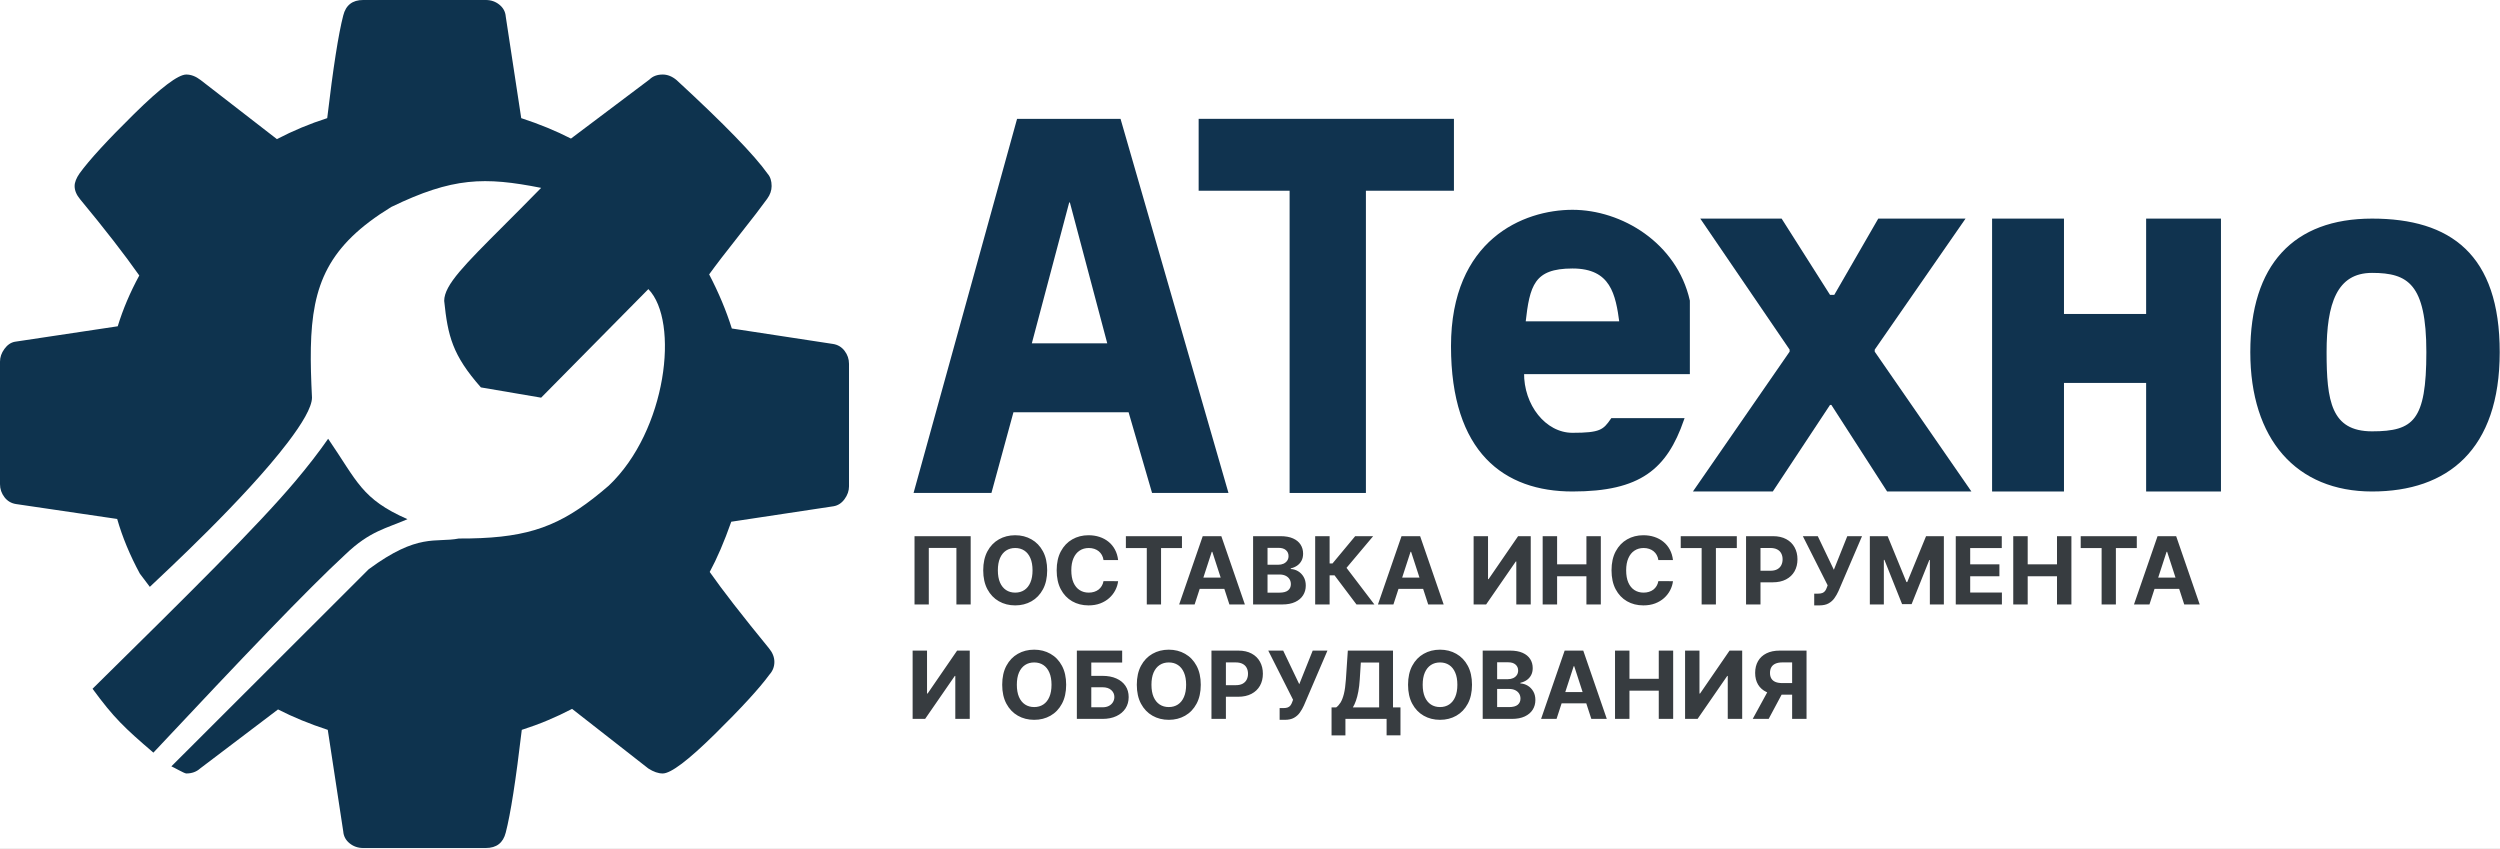
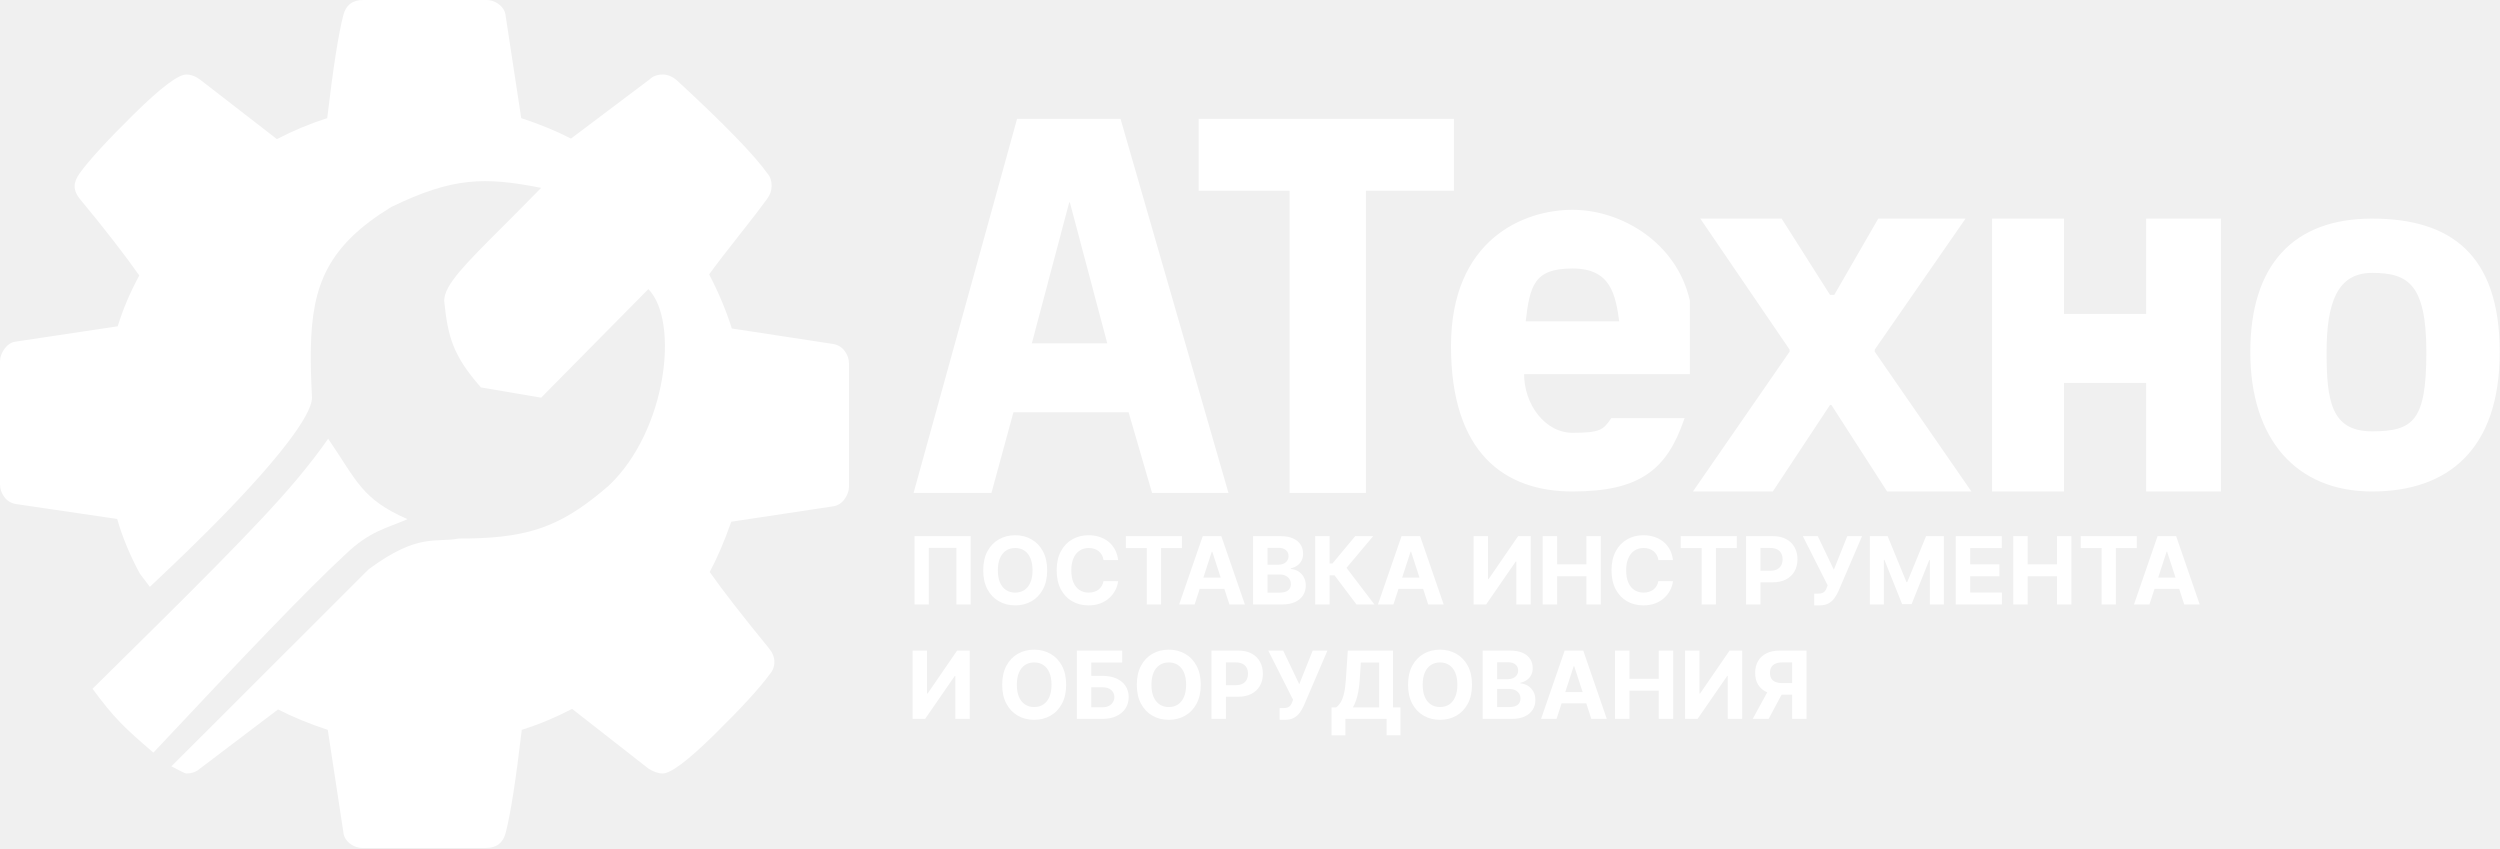
<svg xmlns="http://www.w3.org/2000/svg" width="852" height="289" viewBox="0 0 852 289" fill="none">
-   <g clip-path="url(#clip0_1671_10)">
-     <rect width="852" height="289" fill="white" />
-     <path fill-rule="evenodd" clip-rule="evenodd" d="M312 167.5L347 41H381.5L418 167.5H393L385 140H345L337.5 167.5H312ZM378 117.5H351L364 68.5H365L378 117.5Z" fill="#10334F" />
-     <path d="M440 167.5V64.5H409V41H495V64.5H465V167.5H440Z" fill="#10334F" />
-     <path d="M577.903 167H603.903L623.403 137.5H624.403L643.403 167H670.903L638.403 120V119L668.903 75H640.403L625.403 101H623.403L606.903 75H580.403L610.403 119V120L577.903 167Z" fill="#10334F" />
-     <path d="M679.403 167V75H702.903V107.5H731.903V75H756.403V167H731.903V130H702.903V167H679.403Z" fill="#10334F" />
-     <path fill-rule="evenodd" clip-rule="evenodd" d="M767.403 120C767.403 90.5 781.903 75 808.403 75C834.903 75 851.403 87 851.403 120C851.403 153 833.903 167 808.403 167C782.903 167 767.403 149.5 767.403 120ZM792.403 120C792.403 136.5 793.903 147.5 808.403 147.5C822.903 147.5 827.403 143.5 827.403 120C827.403 96.5 820.903 92.5 808.403 92.5C795.903 92.5 792.403 103.5 792.403 120Z" fill="#10334F" />
-     <path fill-rule="evenodd" clip-rule="evenodd" d="M518.904 127H575.404V102.5C570.992 83.062 552.404 72 535.904 72C519.404 72 495 81.984 495 117.984C495 153.984 512.904 167 535.904 167C558.904 167 567.657 159.472 573.404 143H549.404C546.686 146.948 545.404 148 535.904 148C526.404 148 518.745 138.197 518.904 127ZM552.403 110H519.403C520.84 97.152 522.404 91 535.904 91C549.404 91 551.1 100.268 552.403 110Z" fill="#10334F" />
-     <path fill-rule="evenodd" clip-rule="evenodd" d="M312 167.5L347 41H381.5L418 167.5H393L385 140H345L337.5 167.5H312ZM378 117.5H351L364 68.5H365L378 117.5Z" stroke="#10334F" />
-     <path d="M440 167.5V64.5H409V41H495V64.5H465V167.5H440Z" stroke="#10334F" />
-     <path d="M577.903 167H603.903L623.403 137.5H624.403L643.403 167H670.903L638.403 120V119L668.903 75H640.403L625.403 101H623.403L606.903 75H580.403L610.403 119V120L577.903 167Z" stroke="#10334F" />
-     <path d="M679.403 167V75H702.903V107.5H731.903V75H756.403V167H731.903V130H702.903V167H679.403Z" stroke="#10334F" />
-     <path fill-rule="evenodd" clip-rule="evenodd" d="M767.403 120C767.403 90.5 781.903 75 808.403 75C834.903 75 851.403 87 851.403 120C851.403 153 833.903 167 808.403 167C782.903 167 767.403 149.5 767.403 120ZM792.403 120C792.403 136.5 793.903 147.5 808.403 147.5C822.903 147.5 827.403 143.5 827.403 120C827.403 96.5 820.903 92.5 808.403 92.5C795.903 92.5 792.403 103.5 792.403 120Z" stroke="#10334F" />
-     <path fill-rule="evenodd" clip-rule="evenodd" d="M518.904 127H575.404V102.5C570.992 83.062 552.404 72 535.904 72C519.404 72 495 81.984 495 117.984C495 153.984 512.904 167 535.904 167C558.904 167 567.657 159.472 573.404 143H549.404C546.686 146.948 545.404 148 535.904 148C526.404 148 518.745 138.197 518.904 127ZM552.403 110H519.403C520.84 97.152 522.404 91 535.904 91C549.404 91 551.1 100.268 552.403 110Z" stroke="#10334F" />
-     <path d="M330.807 182.727V206H325.943V186.727H316.534V206H311.67V182.727H330.807ZM356.878 194.364C356.878 196.902 356.397 199.061 355.435 200.841C354.48 202.621 353.177 203.981 351.526 204.92C349.882 205.852 348.033 206.318 345.98 206.318C343.912 206.318 342.056 205.848 340.412 204.909C338.768 203.97 337.469 202.61 336.514 200.83C335.56 199.049 335.082 196.894 335.082 194.364C335.082 191.826 335.56 189.667 336.514 187.886C337.469 186.106 338.768 184.75 340.412 183.818C342.056 182.879 343.912 182.409 345.98 182.409C348.033 182.409 349.882 182.879 351.526 183.818C353.177 184.75 354.48 186.106 355.435 187.886C356.397 189.667 356.878 191.826 356.878 194.364ZM351.889 194.364C351.889 192.72 351.643 191.333 351.151 190.205C350.666 189.076 349.98 188.22 349.094 187.636C348.207 187.053 347.17 186.761 345.98 186.761C344.791 186.761 343.753 187.053 342.866 187.636C341.98 188.22 341.291 189.076 340.798 190.205C340.313 191.333 340.071 192.72 340.071 194.364C340.071 196.008 340.313 197.394 340.798 198.523C341.291 199.652 341.98 200.508 342.866 201.091C343.753 201.674 344.791 201.966 345.98 201.966C347.17 201.966 348.207 201.674 349.094 201.091C349.98 200.508 350.666 199.652 351.151 198.523C351.643 197.394 351.889 196.008 351.889 194.364ZM381.057 190.875H376.08C375.989 190.231 375.803 189.659 375.523 189.159C375.242 188.652 374.883 188.22 374.443 187.864C374.004 187.508 373.496 187.235 372.92 187.045C372.352 186.856 371.735 186.761 371.068 186.761C369.864 186.761 368.814 187.061 367.92 187.659C367.027 188.25 366.333 189.114 365.841 190.25C365.348 191.379 365.102 192.75 365.102 194.364C365.102 196.023 365.348 197.417 365.841 198.545C366.341 199.674 367.038 200.527 367.932 201.102C368.826 201.678 369.86 201.966 371.034 201.966C371.693 201.966 372.303 201.879 372.864 201.705C373.432 201.53 373.936 201.277 374.375 200.943C374.814 200.602 375.178 200.189 375.466 199.705C375.761 199.22 375.966 198.667 376.08 198.045L381.057 198.068C380.928 199.136 380.606 200.167 380.091 201.159C379.583 202.144 378.898 203.027 378.034 203.807C377.178 204.58 376.155 205.193 374.966 205.648C373.784 206.095 372.447 206.318 370.955 206.318C368.879 206.318 367.023 205.848 365.386 204.909C363.758 203.97 362.47 202.61 361.523 200.83C360.583 199.049 360.114 196.894 360.114 194.364C360.114 191.826 360.591 189.667 361.545 187.886C362.5 186.106 363.795 184.75 365.432 183.818C367.068 182.879 368.909 182.409 370.955 182.409C372.303 182.409 373.553 182.598 374.705 182.977C375.864 183.356 376.89 183.909 377.784 184.636C378.678 185.356 379.405 186.239 379.966 187.284C380.534 188.33 380.898 189.527 381.057 190.875ZM383.699 186.784V182.727H402.812V186.784H395.688V206H390.824V186.784H383.699ZM407.128 206H401.855L409.889 182.727H416.23L424.253 206H418.98L413.151 188.045H412.969L407.128 206ZM406.798 196.852H419.253V200.693H406.798V196.852ZM427.054 206V182.727H436.372C438.084 182.727 439.512 182.981 440.656 183.489C441.8 183.996 442.66 184.701 443.236 185.602C443.812 186.496 444.099 187.527 444.099 188.693C444.099 189.602 443.918 190.402 443.554 191.091C443.19 191.773 442.69 192.333 442.054 192.773C441.425 193.205 440.705 193.511 439.895 193.693V193.92C440.781 193.958 441.611 194.208 442.384 194.67C443.164 195.133 443.796 195.78 444.281 196.614C444.766 197.439 445.009 198.424 445.009 199.568C445.009 200.803 444.702 201.905 444.088 202.875C443.482 203.837 442.584 204.598 441.395 205.159C440.205 205.72 438.74 206 436.997 206H427.054ZM431.974 201.977H435.986C437.357 201.977 438.357 201.716 438.986 201.193C439.615 200.663 439.929 199.958 439.929 199.08C439.929 198.436 439.774 197.867 439.463 197.375C439.152 196.883 438.709 196.496 438.134 196.216C437.565 195.936 436.887 195.795 436.099 195.795H431.974V201.977ZM431.974 192.466H435.622C436.296 192.466 436.895 192.348 437.418 192.114C437.948 191.871 438.365 191.53 438.668 191.091C438.978 190.652 439.134 190.125 439.134 189.511C439.134 188.67 438.834 187.992 438.236 187.477C437.645 186.962 436.804 186.705 435.713 186.705H431.974V192.466ZM462.29 206L454.812 196.08H453.131V206H448.21V182.727H453.131V192.023H454.119L461.847 182.727H467.972L458.892 193.523L468.392 206H462.29ZM474.878 206H469.605L477.639 182.727H483.98L492.003 206H486.73L480.901 188.045H480.719L474.878 206ZM474.548 196.852H487.003V200.693H474.548V196.852ZM502.21 182.727H507.119V197.364H507.312L517.369 182.727H521.676V206H516.756V191.352H516.585L506.472 206H502.21V182.727ZM525.741 206V182.727H530.662V192.33H540.651V182.727H545.56V206H540.651V196.386H530.662V206H525.741ZM570.151 190.875H565.173C565.082 190.231 564.897 189.659 564.616 189.159C564.336 188.652 563.976 188.22 563.537 187.864C563.098 187.508 562.59 187.235 562.014 187.045C561.446 186.856 560.829 186.761 560.162 186.761C558.957 186.761 557.908 187.061 557.014 187.659C556.12 188.25 555.427 189.114 554.935 190.25C554.442 191.379 554.196 192.75 554.196 194.364C554.196 196.023 554.442 197.417 554.935 198.545C555.435 199.674 556.132 200.527 557.026 201.102C557.92 201.678 558.954 201.966 560.128 201.966C560.787 201.966 561.397 201.879 561.957 201.705C562.526 201.53 563.029 201.277 563.469 200.943C563.908 200.602 564.272 200.189 564.56 199.705C564.855 199.22 565.06 198.667 565.173 198.045L570.151 198.068C570.022 199.136 569.7 200.167 569.185 201.159C568.677 202.144 567.991 203.027 567.128 203.807C566.272 204.58 565.249 205.193 564.06 205.648C562.878 206.095 561.541 206.318 560.048 206.318C557.973 206.318 556.116 205.848 554.48 204.909C552.851 203.97 551.563 202.61 550.616 200.83C549.677 199.049 549.207 196.894 549.207 194.364C549.207 191.826 549.685 189.667 550.639 187.886C551.594 186.106 552.889 184.75 554.526 183.818C556.162 182.879 558.003 182.409 560.048 182.409C561.397 182.409 562.647 182.598 563.798 182.977C564.957 183.356 565.984 183.909 566.878 184.636C567.772 185.356 568.499 186.239 569.06 187.284C569.628 188.33 569.991 189.527 570.151 190.875ZM572.793 186.784V182.727H591.906V186.784H584.781V206H579.918V186.784H572.793ZM595.054 206V182.727H604.236C606.001 182.727 607.505 183.064 608.747 183.739C609.99 184.405 610.937 185.333 611.588 186.523C612.247 187.705 612.577 189.068 612.577 190.614C612.577 192.159 612.243 193.523 611.577 194.705C610.91 195.886 609.944 196.807 608.679 197.466C607.421 198.125 605.899 198.455 604.111 198.455H598.259V194.511H603.315C604.262 194.511 605.043 194.348 605.656 194.023C606.277 193.689 606.74 193.231 607.043 192.648C607.353 192.057 607.509 191.379 607.509 190.614C607.509 189.841 607.353 189.167 607.043 188.591C606.74 188.008 606.277 187.557 605.656 187.239C605.035 186.913 604.247 186.75 603.293 186.75H599.974V206H595.054ZM618.284 206.318V202.318H619.545C620.174 202.318 620.682 202.242 621.068 202.091C621.455 201.932 621.761 201.701 621.989 201.398C622.223 201.087 622.42 200.701 622.58 200.239L622.864 199.477L614.409 182.727H619.5L624.977 194.182L629.557 182.727H634.58L626.557 201.432C626.17 202.295 625.712 203.098 625.182 203.841C624.659 204.583 623.989 205.182 623.17 205.636C622.352 206.091 621.307 206.318 620.034 206.318H618.284ZM637.241 182.727H643.31L649.719 198.364H649.991L656.401 182.727H662.469V206H657.696V190.852H657.503L651.48 205.886H648.23L642.207 190.795H642.014V206H637.241V182.727ZM666.523 206V182.727H682.205V186.784H671.443V192.33H681.398V196.386H671.443V201.943H682.25V206H666.523ZM686.116 206V182.727H691.037V192.33H701.026V182.727H705.935V206H701.026V196.386H691.037V206H686.116ZM709.105 186.784V182.727H728.219V186.784H721.094V206H716.23V186.784H709.105ZM732.534 206H727.261L735.295 182.727H741.636L749.659 206H744.386L738.557 188.045H738.375L732.534 206ZM732.205 196.852H744.659V200.693H732.205V196.852ZM311.023 221.727H315.932V236.364H316.125L326.182 221.727H330.489V245H325.568V230.352H325.398L315.284 245H311.023V221.727ZM363.347 233.364C363.347 235.902 362.866 238.061 361.903 239.841C360.949 241.621 359.646 242.981 357.994 243.92C356.35 244.852 354.502 245.318 352.449 245.318C350.381 245.318 348.525 244.848 346.881 243.909C345.237 242.97 343.938 241.61 342.983 239.83C342.028 238.049 341.551 235.894 341.551 233.364C341.551 230.826 342.028 228.667 342.983 226.886C343.938 225.106 345.237 223.75 346.881 222.818C348.525 221.879 350.381 221.409 352.449 221.409C354.502 221.409 356.35 221.879 357.994 222.818C359.646 223.75 360.949 225.106 361.903 226.886C362.866 228.667 363.347 230.826 363.347 233.364ZM358.358 233.364C358.358 231.72 358.112 230.333 357.619 229.205C357.134 228.076 356.449 227.22 355.562 226.636C354.676 226.053 353.638 225.761 352.449 225.761C351.259 225.761 350.222 226.053 349.335 226.636C348.449 227.22 347.759 228.076 347.267 229.205C346.782 230.333 346.54 231.72 346.54 233.364C346.54 235.008 346.782 236.394 347.267 237.523C347.759 238.652 348.449 239.508 349.335 240.091C350.222 240.674 351.259 240.966 352.449 240.966C353.638 240.966 354.676 240.674 355.562 240.091C356.449 239.508 357.134 238.652 357.619 237.523C358.112 236.394 358.358 235.008 358.358 233.364ZM366.991 245V221.727H382.435V225.784H371.912V230.33H375.696C377.537 230.33 379.124 230.629 380.457 231.227C381.798 231.818 382.832 232.655 383.56 233.739C384.287 234.822 384.651 236.098 384.651 237.568C384.651 239.03 384.287 240.322 383.56 241.443C382.832 242.557 381.798 243.428 380.457 244.057C379.124 244.686 377.537 245 375.696 245H366.991ZM371.912 241.045H375.696C376.575 241.045 377.317 240.886 377.923 240.568C378.529 240.242 378.988 239.814 379.298 239.284C379.616 238.746 379.776 238.159 379.776 237.523C379.776 236.598 379.423 235.818 378.719 235.182C378.022 234.538 377.014 234.216 375.696 234.216H371.912V241.045ZM409.222 233.364C409.222 235.902 408.741 238.061 407.778 239.841C406.824 241.621 405.521 242.981 403.869 243.92C402.225 244.852 400.377 245.318 398.324 245.318C396.256 245.318 394.4 244.848 392.756 243.909C391.112 242.97 389.813 241.61 388.858 239.83C387.903 238.049 387.426 235.894 387.426 233.364C387.426 230.826 387.903 228.667 388.858 226.886C389.813 225.106 391.112 223.75 392.756 222.818C394.4 221.879 396.256 221.409 398.324 221.409C400.377 221.409 402.225 221.879 403.869 222.818C405.521 223.75 406.824 225.106 407.778 226.886C408.741 228.667 409.222 230.826 409.222 233.364ZM404.233 233.364C404.233 231.72 403.987 230.333 403.494 229.205C403.009 228.076 402.324 227.22 401.438 226.636C400.551 226.053 399.513 225.761 398.324 225.761C397.134 225.761 396.097 226.053 395.21 226.636C394.324 227.22 393.634 228.076 393.142 229.205C392.657 230.333 392.415 231.72 392.415 233.364C392.415 235.008 392.657 236.394 393.142 237.523C393.634 238.652 394.324 239.508 395.21 240.091C396.097 240.674 397.134 240.966 398.324 240.966C399.513 240.966 400.551 240.674 401.438 240.091C402.324 239.508 403.009 238.652 403.494 237.523C403.987 236.394 404.233 235.008 404.233 233.364ZM412.866 245V221.727H422.048C423.813 221.727 425.317 222.064 426.56 222.739C427.802 223.405 428.749 224.333 429.401 225.523C430.06 226.705 430.389 228.068 430.389 229.614C430.389 231.159 430.056 232.523 429.389 233.705C428.723 234.886 427.757 235.807 426.491 236.466C425.234 237.125 423.711 237.455 421.923 237.455H416.071V233.511H421.128C422.075 233.511 422.855 233.348 423.469 233.023C424.09 232.689 424.552 232.231 424.855 231.648C425.166 231.057 425.321 230.379 425.321 229.614C425.321 228.841 425.166 228.167 424.855 227.591C424.552 227.008 424.09 226.557 423.469 226.239C422.848 225.913 422.06 225.75 421.105 225.75H417.787V245H412.866ZM436.097 245.318V241.318H437.358C437.987 241.318 438.494 241.242 438.881 241.091C439.267 240.932 439.574 240.701 439.801 240.398C440.036 240.087 440.233 239.701 440.392 239.239L440.676 238.477L432.222 221.727H437.312L442.79 233.182L447.369 221.727H452.392L444.369 240.432C443.983 241.295 443.525 242.098 442.994 242.841C442.472 243.583 441.801 244.182 440.983 244.636C440.165 245.091 439.119 245.318 437.847 245.318H436.097ZM453.793 250.614V241.08H455.372C455.91 240.693 456.402 240.148 456.849 239.443C457.296 238.731 457.679 237.75 457.997 236.5C458.315 235.242 458.543 233.598 458.679 231.568L459.338 221.727H474.736V241.08H477.281V250.591H472.554V245H458.52V250.614H453.793ZM461.054 241.08H470.009V225.784H463.77L463.406 231.568C463.308 233.106 463.145 234.47 462.918 235.659C462.698 236.848 462.429 237.89 462.111 238.784C461.8 239.67 461.448 240.436 461.054 241.08ZM501.659 233.364C501.659 235.902 501.178 238.061 500.216 239.841C499.261 241.621 497.958 242.981 496.307 243.92C494.663 244.852 492.814 245.318 490.761 245.318C488.693 245.318 486.837 244.848 485.193 243.909C483.549 242.97 482.25 241.61 481.295 239.83C480.341 238.049 479.864 235.894 479.864 233.364C479.864 230.826 480.341 228.667 481.295 226.886C482.25 225.106 483.549 223.75 485.193 222.818C486.837 221.879 488.693 221.409 490.761 221.409C492.814 221.409 494.663 221.879 496.307 222.818C497.958 223.75 499.261 225.106 500.216 226.886C501.178 228.667 501.659 230.826 501.659 233.364ZM496.67 233.364C496.67 231.72 496.424 230.333 495.932 229.205C495.447 228.076 494.761 227.22 493.875 226.636C492.989 226.053 491.951 225.761 490.761 225.761C489.572 225.761 488.534 226.053 487.648 226.636C486.761 227.22 486.072 228.076 485.58 229.205C485.095 230.333 484.852 231.72 484.852 233.364C484.852 235.008 485.095 236.394 485.58 237.523C486.072 238.652 486.761 239.508 487.648 240.091C488.534 240.674 489.572 240.966 490.761 240.966C491.951 240.966 492.989 240.674 493.875 240.091C494.761 239.508 495.447 238.652 495.932 237.523C496.424 236.394 496.67 235.008 496.67 233.364ZM505.304 245V221.727H514.622C516.334 221.727 517.762 221.981 518.906 222.489C520.05 222.996 520.91 223.701 521.486 224.602C522.062 225.496 522.349 226.527 522.349 227.693C522.349 228.602 522.168 229.402 521.804 230.091C521.44 230.773 520.94 231.333 520.304 231.773C519.675 232.205 518.955 232.511 518.145 232.693V232.92C519.031 232.958 519.861 233.208 520.634 233.67C521.414 234.133 522.046 234.78 522.531 235.614C523.016 236.439 523.259 237.424 523.259 238.568C523.259 239.803 522.952 240.905 522.338 241.875C521.732 242.837 520.834 243.598 519.645 244.159C518.455 244.72 516.99 245 515.247 245H505.304ZM510.224 240.977H514.236C515.607 240.977 516.607 240.716 517.236 240.193C517.865 239.663 518.179 238.958 518.179 238.08C518.179 237.436 518.024 236.867 517.713 236.375C517.402 235.883 516.959 235.496 516.384 235.216C515.815 234.936 515.137 234.795 514.349 234.795H510.224V240.977ZM510.224 231.466H513.872C514.546 231.466 515.145 231.348 515.668 231.114C516.198 230.871 516.615 230.53 516.918 230.091C517.228 229.652 517.384 229.125 517.384 228.511C517.384 227.67 517.084 226.992 516.486 226.477C515.895 225.962 515.054 225.705 513.963 225.705H510.224V231.466ZM530.472 245H525.199L533.233 221.727H539.574L547.597 245H542.324L536.494 227.045H536.312L530.472 245ZM530.142 235.852H542.597V239.693H530.142V235.852ZM550.398 245V221.727H555.318V231.33H565.307V221.727H570.216V245H565.307V235.386H555.318V245H550.398ZM574.273 221.727H579.182V236.364H579.375L589.432 221.727H593.739V245H588.818V230.352H588.648L578.534 245H574.273V221.727ZM615.668 245H610.759V225.75H607.44C606.493 225.75 605.705 225.89 605.077 226.17C604.455 226.443 603.99 226.845 603.679 227.375C603.368 227.905 603.213 228.557 603.213 229.33C603.213 230.095 603.368 230.735 603.679 231.25C603.99 231.765 604.455 232.152 605.077 232.409C605.698 232.667 606.478 232.795 607.418 232.795H612.759V236.75H606.622C604.842 236.75 603.319 236.455 602.054 235.864C600.789 235.273 599.823 234.424 599.156 233.318C598.49 232.205 598.156 230.875 598.156 229.33C598.156 227.792 598.482 226.455 599.134 225.318C599.793 224.174 600.743 223.292 601.986 222.67C603.236 222.042 604.74 221.727 606.497 221.727H615.668V245ZM603.111 234.409H608.418L602.759 245H597.327L603.111 234.409Z" fill="#373C40" />
-     <path d="M138.864 176.939C123.19 170.029 121.836 164.129 111.832 149.527C108.67 154.078 105.026 158.795 100.645 163.994C87.679 179.381 64.047 202.693 31.537 234.73C38.799 244.629 42.324 247.971 52.274 256.5C82.815 223.942 104.493 201.136 117.751 188.902C126.057 180.931 131.72 180.075 138.864 176.939Z" fill="#0E334E" />
-     <path d="M289.34 123.992V165.761C289.34 167.266 288.837 168.709 287.833 170.089C286.828 171.468 285.572 172.284 284.065 172.535L249.216 177.803C246.83 184.576 244.381 190.283 241.87 194.924C246.265 201.196 252.984 209.851 262.026 220.889C263.281 222.395 263.909 223.962 263.909 225.593C263.909 227.224 263.344 228.666 262.214 229.921C258.823 234.562 252.607 241.335 243.565 250.241C234.523 259.147 228.621 263.6 225.858 263.6C224.351 263.6 222.719 263.035 220.96 261.906L194.965 241.586C189.44 244.471 183.726 246.854 177.823 248.736C175.814 265.795 173.993 277.46 172.36 283.732C171.481 287.244 169.221 289 165.579 289H123.76C122.002 289 120.464 288.467 119.145 287.401C117.827 286.335 117.105 284.986 116.979 283.355L111.705 248.736C105.551 246.729 99.9 244.408 94.751 241.774L68.191 261.906C66.935 263.035 65.365 263.6 63.481 263.6C62.803 263.6 59.025 261.377 58.403 261.172L125.647 194C142.617 181.479 148.347 185.076 156.385 183.527C177.789 183.591 188.797 180.254 202.206 169.836C203.905 168.516 205.642 167.082 207.445 165.527C227.245 146.822 231.62 109.469 220.961 98.527L199.963 119.787L184.418 135.527L163.894 132.027C154.169 121.014 152.618 114.468 151.379 102.527C151.396 99.788 153.15 96.699 156.65 92.544C160.02 88.543 165.009 83.553 171.624 76.936C175.368 73.192 179.631 68.928 184.418 64.027C165.122 60.21 154.313 60.388 133.358 70.527C111.748 83.755 106.373 97.014 105.94 118.516C105.836 123.674 106.017 129.307 106.326 135.527C106.294 138.774 103.027 144.287 98.057 150.813C83.431 170.02 56.124 195.177 51.06 200L47.658 195.489C44.267 189.217 41.693 183.008 39.935 176.862L5.463 171.782C3.83 171.531 2.512 170.747 1.507 169.43C0.502 168.113 0 166.639 0 165.008V123.239C0 121.734 0.502 120.291 1.507 118.911C2.512 117.532 3.705 116.716 5.086 116.465L40.123 111.197C41.881 105.427 44.33 99.657 47.47 93.887C42.447 86.738 35.728 78.083 27.314 67.922C26.058 66.417 25.43 64.912 25.43 63.407C25.43 62.153 25.995 60.71 27.126 59.079C30.391 54.564 36.576 47.822 45.68 38.853C54.785 29.885 60.719 25.4 63.481 25.4C65.114 25.4 66.746 26.028 68.379 27.282L94.374 47.414C99.9 44.529 105.614 42.146 111.516 40.264C113.526 23.205 115.347 11.54 116.979 5.268C117.858 1.756 120.119 0 123.76 0H165.579C167.337 0 168.876 0.533 170.194 1.599C171.513 2.665 172.235 4.014 172.36 5.645L177.635 40.264C183.788 42.271 189.44 44.592 194.588 47.226L221.337 27.094C222.467 25.965 223.974 25.4 225.858 25.4C227.491 25.4 229.06 26.028 230.567 27.282C246.767 42.209 257.128 52.87 261.649 59.268C262.528 60.271 262.968 61.651 262.968 63.407C262.968 64.912 262.465 66.355 261.461 67.734C259.577 70.368 256.374 74.539 251.854 80.246C247.333 85.954 243.942 90.375 241.681 93.511C244.947 99.783 247.521 105.929 249.405 111.95L283.877 117.218C285.509 117.469 286.828 118.253 287.833 119.57C288.837 120.887 289.34 122.361 289.34 123.992Z" fill="#0E334E" />
+   <g clip-path="url(#clip0_1688_2)">
+     <mask id="mask0_1688_2" style="mask-type:luminance" maskUnits="userSpaceOnUse" x="0" y="0" width="852" height="289">
+       <path d="M852 0H0V289H852V0Z" fill="white" />
+     </mask>
+     <g mask="url(#mask0_1688_2)">
+       <path fill-rule="evenodd" clip-rule="evenodd" d="M312 167.5L347 41H381.5L418 167.5H393L385 140H345L337.5 167.5H312ZM378 117.5H351L364 68.5H365L378 117.5Z" fill="white" />
+       <path d="M440 167.5V64.5H409V41H495V64.5H465V167.5H440Z" fill="white" />
+       <path d="M577.903 167H603.903L623.403 137.5H624.403L643.403 167H670.903L638.403 120V119L668.903 75H640.403L625.403 101H623.403L606.903 75H580.403L610.403 119V120L577.903 167Z" fill="white" />
+       <path d="M679.403 167V75H702.903V107.5H731.903V75H756.403V167H731.903V130H702.903V167H679.403Z" fill="white" />
+       <path fill-rule="evenodd" clip-rule="evenodd" d="M767.403 120C767.403 90.5 781.903 75 808.403 75C834.903 75 851.403 87 851.403 120C851.403 153 833.903 167 808.403 167C782.903 167 767.403 149.5 767.403 120ZM792.403 120C792.403 136.5 793.903 147.5 808.403 147.5C822.903 147.5 827.403 143.5 827.403 120C827.403 96.5 820.903 92.5 808.403 92.5C795.903 92.5 792.403 103.5 792.403 120Z" fill="white" />
+       <path fill-rule="evenodd" clip-rule="evenodd" d="M518.904 127H575.404V102.5C570.992 83.062 552.404 72 535.904 72C519.404 72 495 81.984 495 117.984C495 153.984 512.904 167 535.904 167C558.904 167 567.657 159.472 573.404 143H549.404C546.686 146.948 545.404 148 535.904 148C526.404 148 518.745 138.197 518.904 127ZM552.403 110H519.403C520.84 97.152 522.404 91 535.904 91C549.404 91 551.1 100.268 552.403 110Z" fill="white" />
+       <path fill-rule="evenodd" clip-rule="evenodd" d="M312 167.5L347 41H381.5L418 167.5H393L385 140H345L337.5 167.5H312ZM378 117.5H351L364 68.5H365L378 117.5Z" stroke="white" />
+       <path d="M440 167.5V64.5H409V41H495V64.5H465V167.5H440Z" stroke="white" />
+       <path d="M577.903 167H603.903L623.403 137.5H624.403L643.403 167H670.903L638.403 120V119L668.903 75H640.403L625.403 101H623.403L606.903 75H580.403L610.403 119V120L577.903 167Z" stroke="white" />
+       <path d="M679.403 167V75H702.903V107.5H731.903V75H756.403V167H731.903V130H702.903V167H679.403Z" stroke="white" />
+       <path fill-rule="evenodd" clip-rule="evenodd" d="M767.403 120C767.403 90.5 781.903 75 808.403 75C834.903 75 851.403 87 851.403 120C851.403 153 833.903 167 808.403 167C782.903 167 767.403 149.5 767.403 120ZM792.403 120C792.403 136.5 793.903 147.5 808.403 147.5C822.903 147.5 827.403 143.5 827.403 120C827.403 96.5 820.903 92.5 808.403 92.5C795.903 92.5 792.403 103.5 792.403 120Z" stroke="white" />
+       <path fill-rule="evenodd" clip-rule="evenodd" d="M518.904 127H575.404V102.5C570.992 83.062 552.404 72 535.904 72C519.404 72 495 81.984 495 117.984C495 153.984 512.904 167 535.904 167C558.904 167 567.657 159.472 573.404 143H549.404C546.686 146.948 545.404 148 535.904 148C526.404 148 518.745 138.197 518.904 127ZM552.403 110H519.403C520.84 97.152 522.404 91 535.904 91C549.404 91 551.1 100.268 552.403 110Z" stroke="white" />
+       <path d="M330.807 182.724V205.997H325.943V186.724H316.534V205.997H311.67V182.724H330.807ZM356.878 194.361C356.878 196.899 356.397 199.058 355.435 200.838C354.48 202.618 353.177 203.978 351.526 204.917C349.882 205.849 348.033 206.315 345.98 206.315C343.912 206.315 342.056 205.845 340.412 204.906C338.768 203.967 337.469 202.607 336.514 200.827C335.56 199.046 335.082 196.891 335.082 194.361C335.082 191.823 335.56 189.664 336.514 187.883C337.469 186.103 338.768 184.747 340.412 183.815C342.056 182.876 343.912 182.406 345.98 182.406C348.033 182.406 349.882 182.876 351.526 183.815C353.177 184.747 354.48 186.103 355.435 187.883C356.397 189.664 356.878 191.823 356.878 194.361ZM351.889 194.361C351.889 192.717 351.643 191.33 351.151 190.202C350.666 189.073 349.98 188.217 349.094 187.633C348.207 187.05 347.17 186.758 345.98 186.758C344.791 186.758 343.753 187.05 342.866 187.633C341.98 188.217 341.291 189.073 340.798 190.202C340.313 191.33 340.071 192.717 340.071 194.361C340.071 196.005 340.313 197.391 340.798 198.52C341.291 199.649 341.98 200.505 342.866 201.088C343.753 201.671 344.791 201.963 345.98 201.963C347.17 201.963 348.207 201.671 349.094 201.088C349.98 200.505 350.666 199.649 351.151 198.52C351.643 197.391 351.889 196.005 351.889 194.361ZM381.057 190.872H376.08C375.989 190.228 375.803 189.656 375.523 189.156C375.242 188.649 374.883 188.217 374.443 187.861C374.004 187.505 373.496 187.232 372.92 187.042C372.352 186.853 371.735 186.758 371.068 186.758C369.864 186.758 368.814 187.058 367.92 187.656C367.027 188.247 366.333 189.111 365.841 190.247C365.348 191.376 365.102 192.747 365.102 194.361C365.102 196.02 365.348 197.414 365.841 198.542C366.341 199.671 367.038 200.524 367.932 201.099C368.826 201.675 369.86 201.963 371.034 201.963C371.693 201.963 372.303 201.876 372.864 201.702C373.432 201.527 373.936 201.274 374.375 200.94C374.814 200.599 375.178 200.186 375.466 199.702C375.761 199.217 375.966 198.664 376.08 198.042L381.057 198.065C380.928 199.133 380.606 200.164 380.091 201.156C379.583 202.141 378.898 203.024 378.034 203.804C377.178 204.577 376.155 205.19 374.966 205.645C373.784 206.092 372.447 206.315 370.955 206.315C368.879 206.315 367.023 205.845 365.386 204.906C363.758 203.967 362.47 202.607 361.523 200.827C360.583 199.046 360.114 196.891 360.114 194.361C360.114 191.823 360.591 189.664 361.545 187.883C362.5 186.103 363.795 184.747 365.432 183.815C367.068 182.876 368.909 182.406 370.955 182.406C372.303 182.406 373.553 182.595 374.705 182.974C375.864 183.353 376.89 183.906 377.784 184.633C378.678 185.353 379.405 186.236 379.966 187.281C380.534 188.327 380.898 189.524 381.057 190.872ZM383.699 186.781V182.724H402.812V186.781H395.688V205.997H390.824V186.781H383.699ZM407.128 205.997H401.855L409.889 182.724H416.23L424.253 205.997H418.98L413.151 188.042H412.969L407.128 205.997ZM406.798 196.849H419.253V200.69H406.798V196.849ZM427.054 205.997V182.724H436.372C438.084 182.724 439.512 182.978 440.656 183.486C441.8 183.993 442.66 184.698 443.236 185.599C443.812 186.493 444.099 187.524 444.099 188.69C444.099 189.599 443.918 190.399 443.554 191.088C443.19 191.77 442.69 192.33 442.054 192.77C441.425 193.202 440.705 193.508 439.895 193.69V193.917C440.781 193.955 441.611 194.205 442.384 194.667C443.164 195.13 443.796 195.777 444.281 196.611C444.766 197.436 445.009 198.421 445.009 199.565C445.009 200.8 444.702 201.902 444.088 202.872C443.482 203.834 442.584 204.595 441.395 205.156C440.205 205.717 438.74 205.997 436.997 205.997H427.054ZM431.974 201.974H435.986C437.357 201.974 438.357 201.713 438.986 201.19C439.615 200.66 439.929 199.955 439.929 199.077C439.929 198.433 439.774 197.864 439.463 197.372C439.152 196.88 438.709 196.493 438.134 196.213C437.565 195.933 436.887 195.792 436.099 195.792H431.974V201.974ZM431.974 192.463H435.622C436.296 192.463 436.895 192.345 437.418 192.111C437.948 191.868 438.365 191.527 438.668 191.088C438.978 190.649 439.134 190.122 439.134 189.508C439.134 188.667 438.834 187.989 438.236 187.474C437.645 186.959 436.804 186.702 435.713 186.702H431.974V192.463ZM462.29 205.997L454.812 196.077H453.131V205.997H448.21V182.724H453.131V192.02H454.119L461.847 182.724H467.972L458.892 193.52L468.392 205.997H462.29ZM474.878 205.997H469.605L477.639 182.724H483.98L492.003 205.997H486.73L480.901 188.042H480.719L474.878 205.997ZM474.548 196.849H487.003V200.69H474.548V196.849ZM502.21 182.724H507.119V197.361H507.312L517.369 182.724H521.676V205.997H516.756V191.349H516.585L506.472 205.997H502.21V182.724ZM525.741 205.997V182.724H530.662V192.327H540.651V182.724H545.56V205.997H540.651V196.383H530.662V205.997H525.741ZM570.151 190.872H565.173C565.082 190.228 564.897 189.656 564.616 189.156C564.336 188.649 563.976 188.217 563.537 187.861C563.098 187.505 562.59 187.232 562.014 187.042C561.446 186.853 560.829 186.758 560.162 186.758C558.957 186.758 557.908 187.058 557.014 187.656C556.12 188.247 555.427 189.111 554.935 190.247C554.442 191.376 554.196 192.747 554.196 194.361C554.196 196.02 554.442 197.414 554.935 198.542C555.435 199.671 556.132 200.524 557.026 201.099C557.92 201.675 558.954 201.963 560.128 201.963C560.787 201.963 561.397 201.876 561.957 201.702C562.526 201.527 563.029 201.274 563.469 200.94C563.908 200.599 564.272 200.186 564.56 199.702C564.855 199.217 565.06 198.664 565.173 198.042L570.151 198.065C570.022 199.133 569.7 200.164 569.185 201.156C568.677 202.141 567.991 203.024 567.128 203.804C566.272 204.577 565.249 205.19 564.06 205.645C562.878 206.092 561.541 206.315 560.048 206.315C557.973 206.315 556.116 205.845 554.48 204.906C552.851 203.967 551.563 202.607 550.616 200.827C549.677 199.046 549.207 196.891 549.207 194.361C549.207 191.823 549.685 189.664 550.639 187.883C551.594 186.103 552.889 184.747 554.526 183.815C556.162 182.876 558.003 182.406 560.048 182.406C561.397 182.406 562.647 182.595 563.798 182.974C564.957 183.353 565.984 183.906 566.878 184.633C567.772 185.353 568.499 186.236 569.06 187.281C569.628 188.327 569.991 189.524 570.151 190.872ZM572.793 186.781V182.724H591.906V186.781H584.781V205.997H579.918V186.781H572.793ZM595.054 205.997V182.724H604.236C606.001 182.724 607.505 183.061 608.747 183.736C609.99 184.402 610.937 185.33 611.588 186.52C612.247 187.702 612.577 189.065 612.577 190.611C612.577 192.156 612.243 193.52 611.577 194.702C610.91 195.883 609.944 196.804 608.679 197.463C607.421 198.122 605.899 198.452 604.111 198.452H598.259V194.508H603.315C604.262 194.508 605.043 194.345 605.656 194.02C606.277 193.686 606.74 193.228 607.043 192.645C607.353 192.054 607.509 191.376 607.509 190.611C607.509 189.838 607.353 189.164 607.043 188.588C606.74 188.005 606.277 187.554 605.656 187.236C605.035 186.91 604.247 186.747 603.293 186.747H599.974V205.997H595.054ZM618.284 206.315V202.315H619.545C620.174 202.315 620.682 202.239 621.068 202.088C621.455 201.929 621.761 201.698 621.989 201.395C622.223 201.084 622.42 200.698 622.58 200.236L622.864 199.474L614.409 182.724H619.5L624.977 194.179L629.557 182.724H634.58L626.557 201.429C626.17 202.292 625.712 203.095 625.182 203.838C624.659 204.58 623.989 205.179 623.17 205.633C622.352 206.088 621.307 206.315 620.034 206.315H618.284ZM637.241 182.724H643.31L649.719 198.361H649.991L656.401 182.724H662.469V205.997H657.696V190.849H657.503L651.48 205.883H648.23L642.207 190.792H642.014V205.997H637.241V182.724ZM666.523 205.997V182.724H682.205V186.781H671.443V192.327H681.398V196.383H671.443V201.94H682.25V205.997H666.523ZM686.116 205.997V182.724H691.037V192.327H701.026V182.724H705.935V205.997H701.026V196.383H691.037V205.997H686.116ZM709.105 186.781V182.724H728.219V186.781H721.094V205.997H716.23V186.781H709.105ZM732.534 205.997H727.261L735.295 182.724H741.636L749.659 205.997H744.386L738.557 188.042H738.375L732.534 205.997ZM732.205 196.849H744.659V200.69H732.205V196.849ZM311.023 221.724H315.932V236.361H316.125L326.182 221.724H330.489V244.997H325.568V230.349H325.398L315.284 244.997H311.023V221.724ZM363.347 233.361C363.347 235.899 362.866 238.058 361.903 239.838C360.949 241.618 359.646 242.978 357.994 243.917C356.35 244.849 354.502 245.315 352.449 245.315C350.381 245.315 348.525 244.845 346.881 243.906C345.237 242.967 343.938 241.607 342.983 239.827C342.028 238.046 341.551 235.891 341.551 233.361C341.551 230.823 342.028 228.664 342.983 226.883C343.938 225.103 345.237 223.747 346.881 222.815C348.525 221.876 350.381 221.406 352.449 221.406C354.502 221.406 356.35 221.876 357.994 222.815C359.646 223.747 360.949 225.103 361.903 226.883C362.866 228.664 363.347 230.823 363.347 233.361ZM358.358 233.361C358.358 231.717 358.112 230.33 357.619 229.202C357.134 228.073 356.449 227.217 355.562 226.633C354.676 226.05 353.638 225.758 352.449 225.758C351.259 225.758 350.222 226.05 349.335 226.633C348.449 227.217 347.759 228.073 347.267 229.202C346.782 230.33 346.54 231.717 346.54 233.361C346.54 235.005 346.782 236.391 347.267 237.52C347.759 238.649 348.449 239.505 349.335 240.088C350.222 240.671 351.259 240.963 352.449 240.963C353.638 240.963 354.676 240.671 355.562 240.088C356.449 239.505 357.134 238.649 357.619 237.52C358.112 236.391 358.358 235.005 358.358 233.361ZM366.991 244.997V221.724H382.435V225.781H371.912V230.327H375.696C377.537 230.327 379.124 230.626 380.457 231.224C381.798 231.815 382.832 232.652 383.56 233.736C384.287 234.819 384.651 236.095 384.651 237.565C384.651 239.027 384.287 240.319 383.56 241.44C382.832 242.554 381.798 243.425 380.457 244.054C379.124 244.683 377.537 244.997 375.696 244.997H366.991ZM371.912 241.042H375.696C376.575 241.042 377.317 240.883 377.923 240.565C378.529 240.239 378.988 239.811 379.298 239.281C379.616 238.743 379.776 238.156 379.776 237.52C379.776 236.595 379.423 235.815 378.719 235.179C378.022 234.535 377.014 234.213 375.696 234.213H371.912V241.042ZM409.222 233.361C409.222 235.899 408.741 238.058 407.778 239.838C406.824 241.618 405.521 242.978 403.869 243.917C402.225 244.849 400.377 245.315 398.324 245.315C396.256 245.315 394.4 244.845 392.756 243.906C391.112 242.967 389.813 241.607 388.858 239.827C387.903 238.046 387.426 235.891 387.426 233.361C387.426 230.823 387.903 228.664 388.858 226.883C389.813 225.103 391.112 223.747 392.756 222.815C394.4 221.876 396.256 221.406 398.324 221.406C400.377 221.406 402.225 221.876 403.869 222.815C405.521 223.747 406.824 225.103 407.778 226.883C408.741 228.664 409.222 230.823 409.222 233.361ZM404.233 233.361C404.233 231.717 403.987 230.33 403.494 229.202C403.009 228.073 402.324 227.217 401.438 226.633C400.551 226.05 399.513 225.758 398.324 225.758C397.134 225.758 396.097 226.05 395.21 226.633C394.324 227.217 393.634 228.073 393.142 229.202C392.657 230.33 392.415 231.717 392.415 233.361C392.415 235.005 392.657 236.391 393.142 237.52C393.634 238.649 394.324 239.505 395.21 240.088C396.097 240.671 397.134 240.963 398.324 240.963C399.513 240.963 400.551 240.671 401.438 240.088C402.324 239.505 403.009 238.649 403.494 237.52C403.987 236.391 404.233 235.005 404.233 233.361ZM412.866 244.997V221.724H422.048C423.813 221.724 425.317 222.061 426.56 222.736C427.802 223.402 428.749 224.33 429.401 225.52C430.06 226.702 430.389 228.065 430.389 229.611C430.389 231.156 430.056 232.52 429.389 233.702C428.723 234.883 427.757 235.804 426.491 236.463C425.234 237.122 423.711 237.452 421.923 237.452H416.071V233.508H421.128C422.075 233.508 422.855 233.345 423.469 233.02C424.09 232.686 424.552 232.228 424.855 231.645C425.166 231.054 425.321 230.376 425.321 229.611C425.321 228.838 425.166 228.164 424.855 227.588C424.552 227.005 424.09 226.554 423.469 226.236C422.848 225.91 422.06 225.747 421.105 225.747H417.787V244.997H412.866ZM436.097 245.315V241.315H437.358C437.987 241.315 438.494 241.239 438.881 241.088C439.267 240.929 439.574 240.698 439.801 240.395C440.036 240.084 440.233 239.698 440.392 239.236L440.676 238.474L432.222 221.724H437.312L442.79 233.179L447.369 221.724H452.392L444.369 240.429C443.983 241.292 443.525 242.095 442.994 242.838C442.472 243.58 441.801 244.179 440.983 244.633C440.165 245.088 439.119 245.315 437.847 245.315H436.097ZM453.793 250.611V241.077H455.372C455.91 240.69 456.402 240.145 456.849 239.44C457.296 238.728 457.679 237.747 457.997 236.497C458.315 235.239 458.543 233.595 458.679 231.565L459.338 221.724H474.736V241.077H477.281V250.588H472.554V244.997H458.52V250.611H453.793ZM461.054 241.077H470.009V225.781H463.77L463.406 231.565C463.308 233.103 463.145 234.467 462.918 235.656C462.698 236.845 462.429 237.887 462.111 238.781C461.8 239.667 461.448 240.433 461.054 241.077ZM501.659 233.361C501.659 235.899 501.178 238.058 500.216 239.838C499.261 241.618 497.958 242.978 496.307 243.917C494.663 244.849 492.814 245.315 490.761 245.315C488.693 245.315 486.837 244.845 485.193 243.906C483.549 242.967 482.25 241.607 481.295 239.827C480.341 238.046 479.864 235.891 479.864 233.361C479.864 230.823 480.341 228.664 481.295 226.883C482.25 225.103 483.549 223.747 485.193 222.815C486.837 221.876 488.693 221.406 490.761 221.406C492.814 221.406 494.663 221.876 496.307 222.815C497.958 223.747 499.261 225.103 500.216 226.883C501.178 228.664 501.659 230.823 501.659 233.361ZM496.67 233.361C496.67 231.717 496.424 230.33 495.932 229.202C495.447 228.073 494.761 227.217 493.875 226.633C492.989 226.05 491.951 225.758 490.761 225.758C489.572 225.758 488.534 226.05 487.648 226.633C486.761 227.217 486.072 228.073 485.58 229.202C485.095 230.33 484.852 231.717 484.852 233.361C484.852 235.005 485.095 236.391 485.58 237.52C486.072 238.649 486.761 239.505 487.648 240.088C488.534 240.671 489.572 240.963 490.761 240.963C491.951 240.963 492.989 240.671 493.875 240.088C494.761 239.505 495.447 238.649 495.932 237.52C496.424 236.391 496.67 235.005 496.67 233.361ZM505.304 244.997V221.724H514.622C516.334 221.724 517.762 221.978 518.906 222.486C520.05 222.993 520.91 223.698 521.486 224.599C522.062 225.493 522.349 226.524 522.349 227.69C522.349 228.599 522.168 229.399 521.804 230.088C521.44 230.77 520.94 231.33 520.304 231.77C519.675 232.202 518.955 232.508 518.145 232.69V232.917C519.031 232.955 519.861 233.205 520.634 233.667C521.414 234.13 522.046 234.777 522.531 235.611C523.016 236.436 523.259 237.421 523.259 238.565C523.259 239.8 522.952 240.902 522.338 241.872C521.732 242.834 520.834 243.595 519.645 244.156C518.455 244.717 516.99 244.997 515.247 244.997H505.304ZM510.224 240.974H514.236C515.607 240.974 516.607 240.713 517.236 240.19C517.865 239.66 518.179 238.955 518.179 238.077C518.179 237.433 518.024 236.864 517.713 236.372C517.402 235.88 516.959 235.493 516.384 235.213C515.815 234.933 515.137 234.792 514.349 234.792H510.224V240.974ZM510.224 231.463H513.872C514.546 231.463 515.145 231.345 515.668 231.111C516.198 230.868 516.615 230.527 516.918 230.088C517.228 229.649 517.384 229.122 517.384 228.508C517.384 227.667 517.084 226.989 516.486 226.474C515.895 225.959 515.054 225.702 513.963 225.702H510.224V231.463ZM530.472 244.997H525.199L533.233 221.724H539.574L547.597 244.997H542.324L536.494 227.042H536.312L530.472 244.997ZM530.142 235.849H542.597V239.69H530.142V235.849ZM550.398 244.997V221.724H555.318V231.327H565.307V221.724H570.216V244.997H565.307V235.383H555.318V244.997H550.398ZM574.273 221.724H579.182V236.361H579.375L589.432 221.724H593.739V244.997H588.818V230.349H588.648L578.534 244.997H574.273V221.724ZM615.668 244.997H610.759V225.747H607.44C606.493 225.747 605.705 225.887 605.077 226.167C604.455 226.44 603.99 226.842 603.679 227.372C603.368 227.902 603.213 228.554 603.213 229.327C603.213 230.092 603.368 230.732 603.679 231.247C603.99 231.762 604.455 232.149 605.077 232.406C605.698 232.664 606.478 232.792 607.418 232.792H612.759V236.747H606.622C604.842 236.747 603.319 236.452 602.054 235.861C600.789 235.27 599.823 234.421 599.156 233.315C598.49 232.202 598.156 230.872 598.156 229.327C598.156 227.789 598.482 226.452 599.134 225.315C599.793 224.171 600.743 223.289 601.986 222.667C603.236 222.039 604.74 221.724 606.497 221.724H615.668V244.997ZM603.111 234.406H608.418L602.759 244.997H597.327L603.111 234.406Z" fill="white" />
+       <path d="M138.864 176.935C123.19 170.025 121.836 164.125 111.832 149.523C108.67 154.074 105.026 158.791 100.645 163.99C87.679 179.377 64.048 202.689 31.537 234.726C38.799 244.625 42.324 247.967 52.274 256.496C82.815 223.938 104.493 201.132 117.751 188.898C126.057 180.927 131.72 180.071 138.864 176.935Z" fill="white" />
+       <path d="M289.34 123.992V165.761C289.34 167.266 288.837 168.709 287.833 170.089C286.828 171.468 285.572 172.284 284.065 172.535L249.216 177.803C246.83 184.576 244.381 190.283 241.87 194.924C246.265 201.196 252.984 209.851 262.026 220.889C263.281 222.395 263.909 223.962 263.909 225.593C263.909 227.224 263.344 228.666 262.214 229.921C258.823 234.562 252.607 241.335 243.565 250.241C234.523 259.147 228.621 263.6 225.858 263.6C224.351 263.6 222.719 263.035 220.96 261.906L194.965 241.586C189.44 244.471 183.726 246.854 177.823 248.736C175.814 265.795 173.993 277.46 172.36 283.732C171.481 287.244 169.221 289 165.579 289H123.76C122.002 289 120.464 288.467 119.145 287.401C117.827 286.335 117.105 284.986 116.979 283.355L111.705 248.736C105.551 246.729 99.9 244.408 94.751 241.774L68.191 261.906C66.935 263.035 65.365 263.6 63.481 263.6C62.803 263.6 59.025 261.377 58.403 261.172L125.647 194C142.617 181.479 148.347 185.076 156.385 183.527C177.789 183.591 188.797 180.254 202.206 169.836C203.905 168.516 205.642 167.082 207.445 165.527C227.245 146.822 231.62 109.469 220.961 98.527L199.963 119.787L184.418 135.527L163.894 132.027C154.169 121.014 152.618 114.468 151.379 102.527C151.396 99.788 153.15 96.699 156.65 92.544C160.02 88.543 165.009 83.553 171.624 76.936C175.368 73.192 179.631 68.928 184.418 64.027C165.122 60.21 154.313 60.388 133.358 70.527C111.748 83.755 106.373 97.014 105.94 118.516C105.836 123.674 106.017 129.307 106.326 135.527C106.294 138.774 103.027 144.287 98.057 150.813C83.431 170.02 56.124 195.177 51.06 200L47.658 195.489C44.267 189.217 41.693 183.008 39.935 176.862L5.463 171.782C3.83 171.531 2.512 170.747 1.507 169.43C0.502 168.113 0 166.639 0 165.008V123.239C0 121.734 0.502 120.291 1.507 118.911C2.512 117.532 3.705 116.716 5.086 116.465L40.123 111.197C41.881 105.427 44.33 99.657 47.47 93.887C42.447 86.738 35.728 78.083 27.314 67.922C26.058 66.417 25.43 64.912 25.43 63.407C25.43 62.153 25.995 60.71 27.126 59.079C30.391 54.564 36.576 47.822 45.68 38.853C54.785 29.885 60.719 25.4 63.481 25.4C65.114 25.4 66.746 26.028 68.379 27.282L94.374 47.414C99.9 44.529 105.614 42.146 111.516 40.264C113.526 23.205 115.347 11.54 116.979 5.268C117.858 1.756 120.119 0 123.76 0H165.579C167.337 0 168.876 0.533 170.194 1.599C171.513 2.665 172.235 4.014 172.36 5.645L177.635 40.264C183.788 42.271 189.44 44.592 194.588 47.226L221.337 27.094C222.467 25.965 223.974 25.4 225.858 25.4C227.491 25.4 229.06 26.028 230.567 27.282C246.767 42.209 257.128 52.87 261.649 59.268C262.528 60.271 262.968 61.651 262.968 63.407C262.968 64.912 262.465 66.355 261.461 67.734C259.577 70.368 256.374 74.539 251.854 80.246C247.333 85.954 243.942 90.375 241.681 93.511C244.947 99.783 247.521 105.929 249.405 111.95L283.877 117.218C285.509 117.469 286.828 118.253 287.833 119.57C288.837 120.887 289.34 122.361 289.34 123.992Z" fill="white" />
+     </g>
  </g>
  <defs>
-     <clipPath id="clip0_1671_10">
+     <clipPath id="clip0_1688_2">
      <rect width="852" height="289" fill="white" />
    </clipPath>
  </defs>
</svg>
